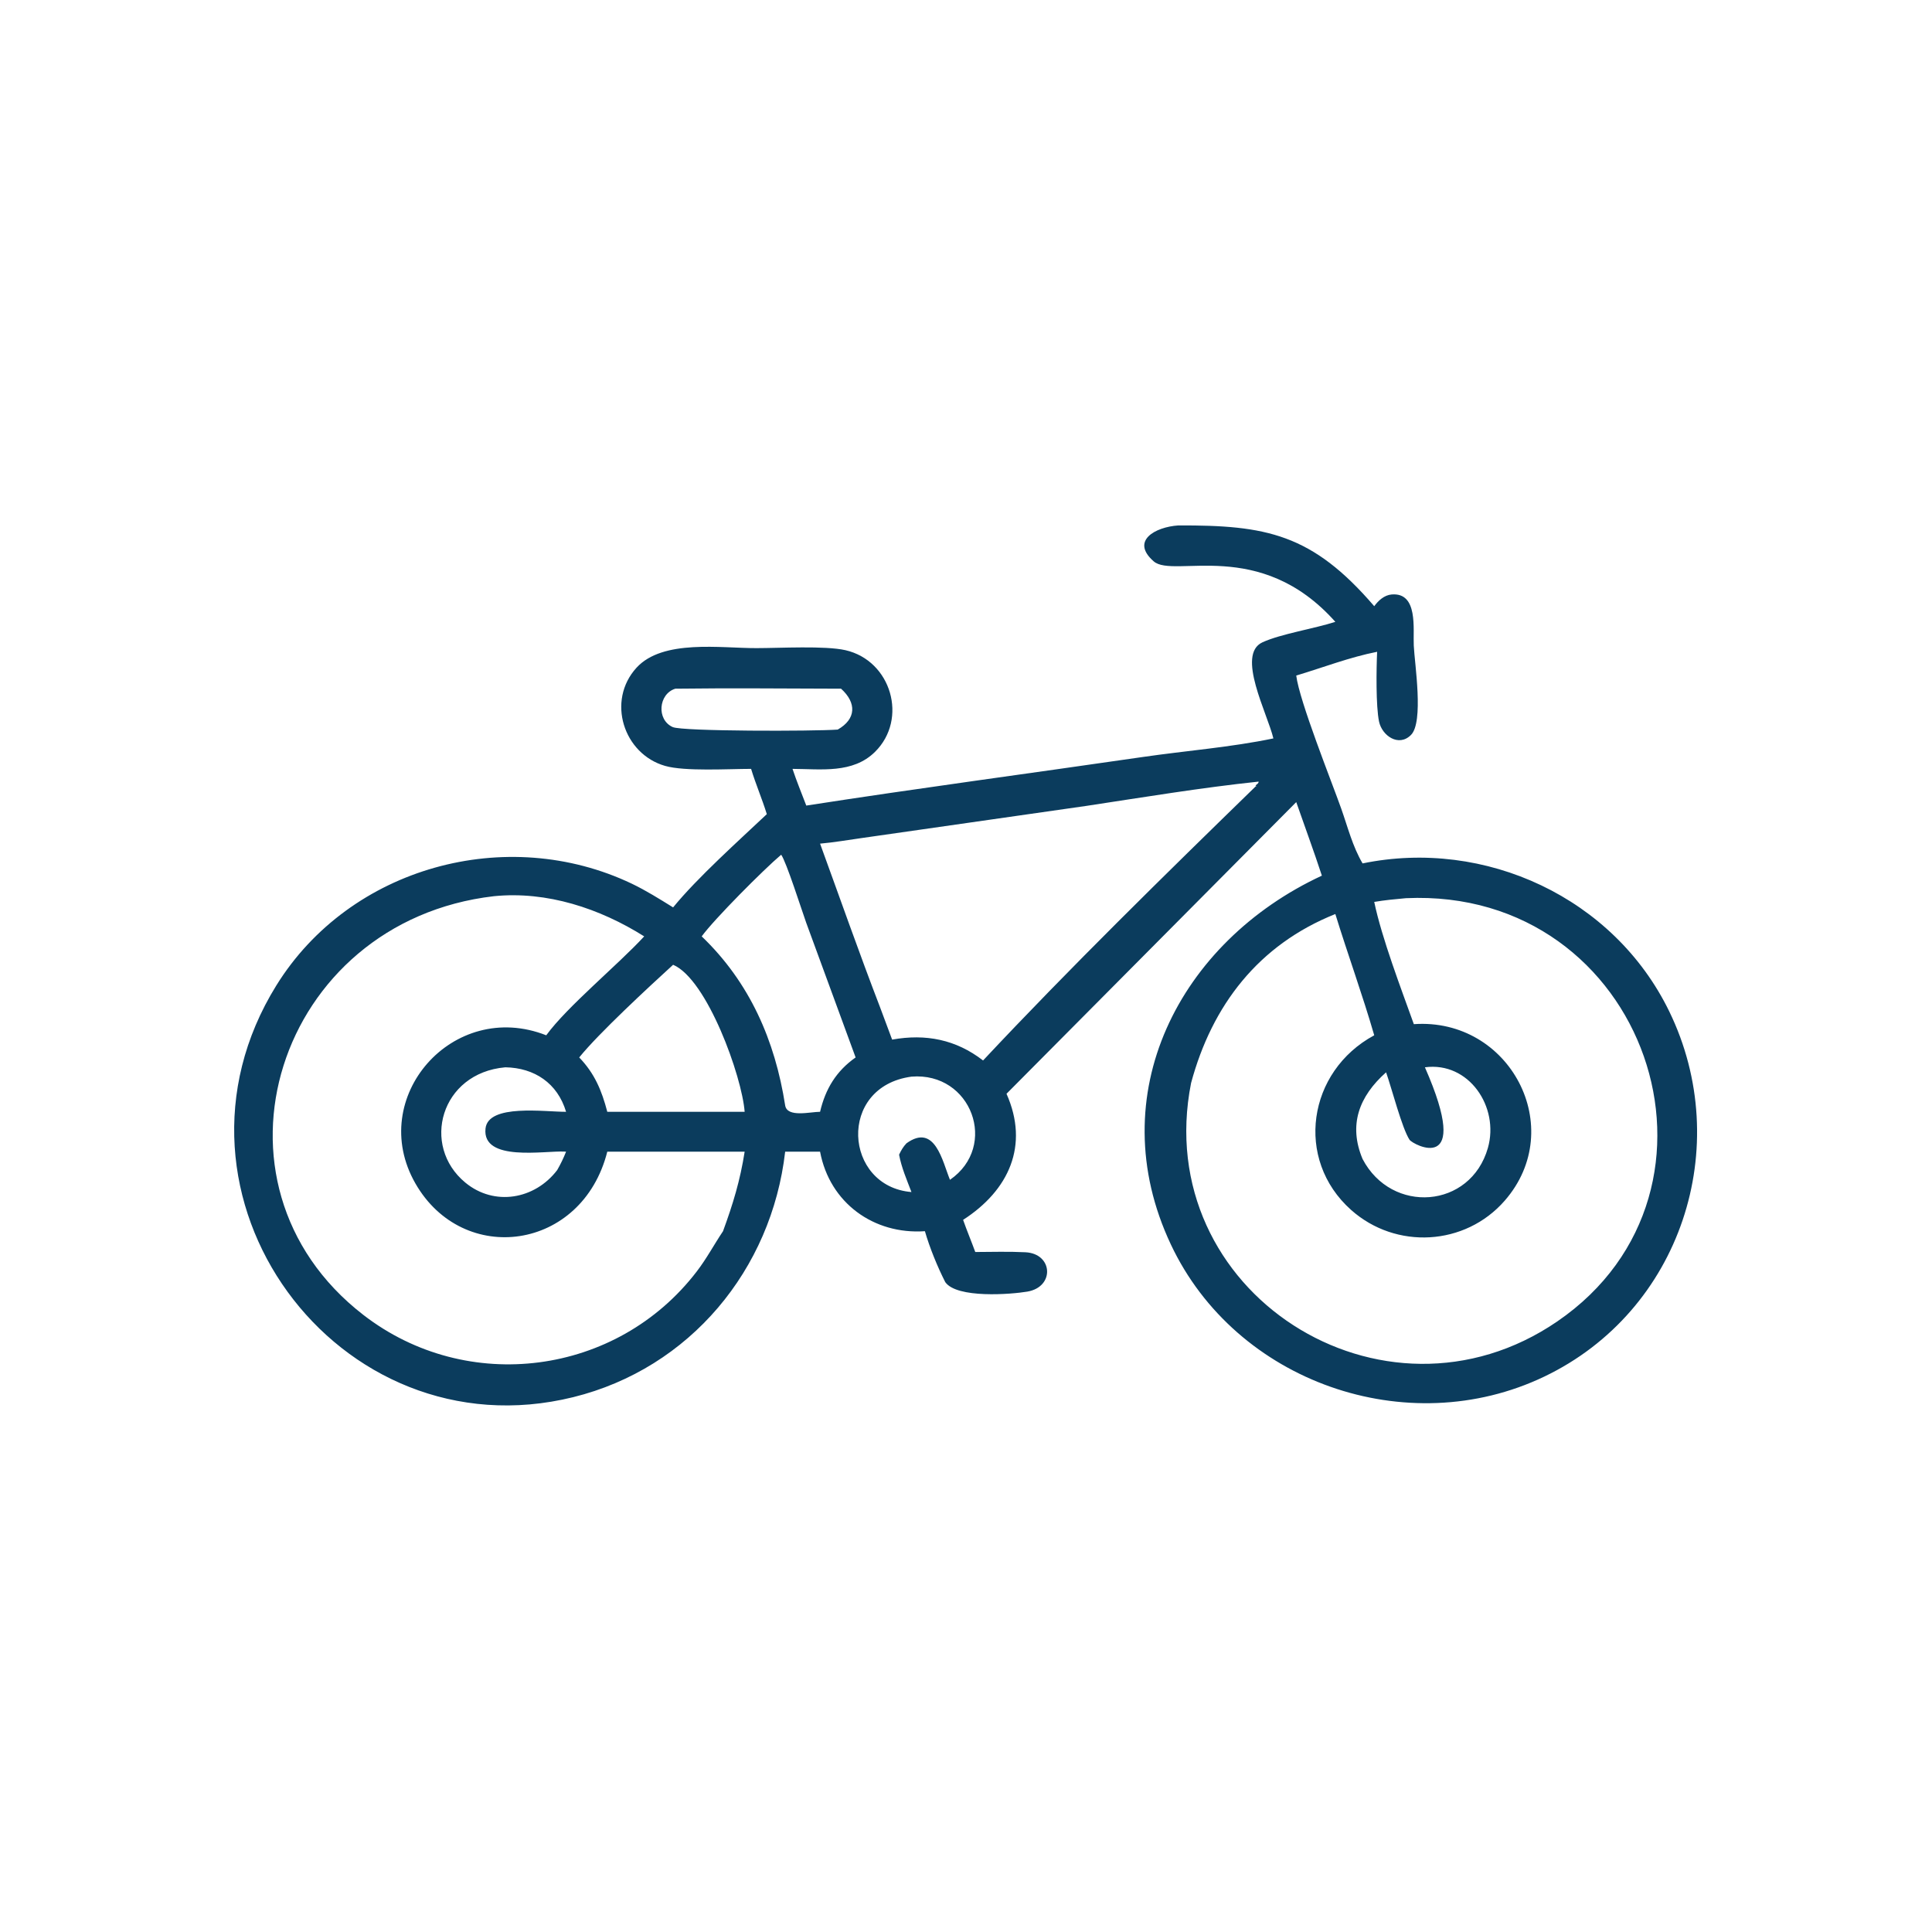
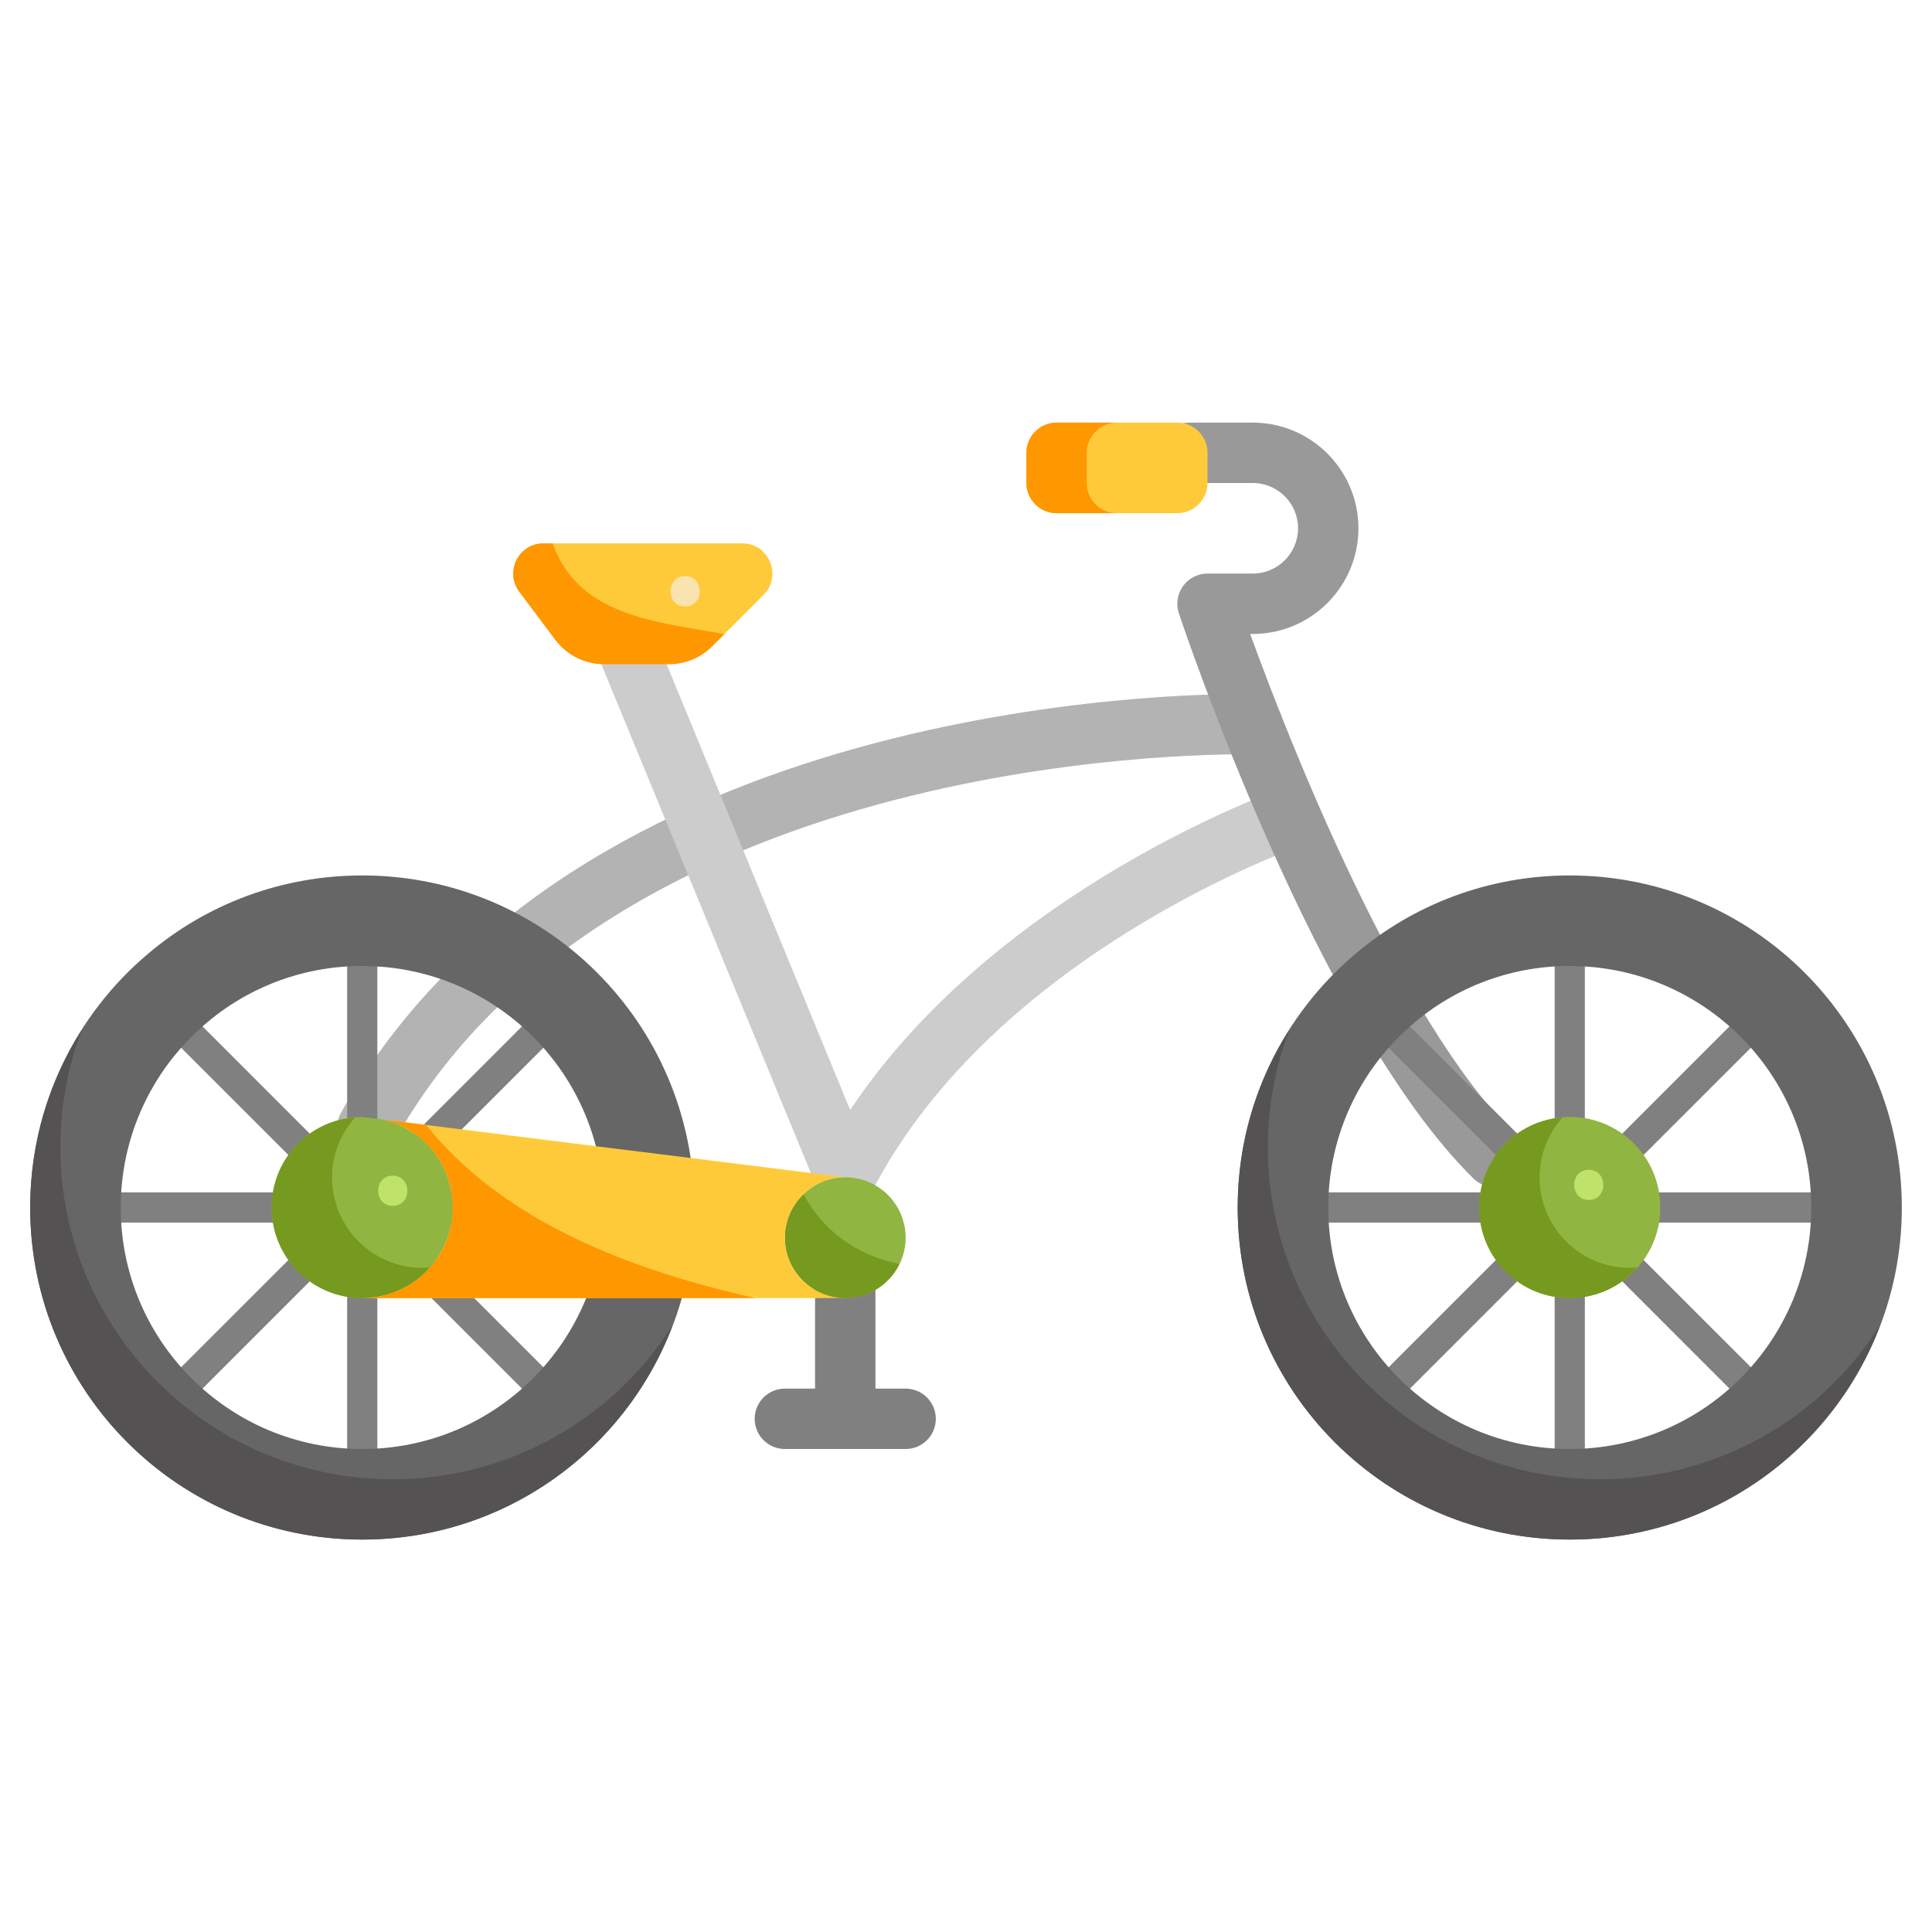
- <svg xmlns="http://www.w3.org/2000/svg" width="30" height="30" viewBox="0 0 30 30" fill="none">
-   <path d="M20.735 9.656C19.562 8.337 18.225 8.987 17.915 8.717C17.549 8.398 17.939 8.183 18.295 8.159C19.661 8.153 20.374 8.289 21.339 9.413C21.403 9.325 21.495 9.241 21.609 9.231C22.025 9.195 21.94 9.772 21.953 10.025C21.966 10.304 22.111 11.213 21.909 11.413C21.718 11.604 21.461 11.424 21.414 11.206C21.363 10.966 21.372 10.375 21.384 10.121C20.96 10.204 20.541 10.366 20.128 10.49C20.176 10.884 20.678 12.137 20.826 12.555C20.928 12.843 21.002 13.142 21.158 13.407C23.061 13.015 25.06 13.939 25.919 15.703C26.94 17.8 26.102 20.361 23.979 21.376C21.852 22.394 19.188 21.463 18.181 19.324C17.084 16.997 18.315 14.624 20.526 13.597C20.401 13.214 20.26 12.835 20.128 12.455L15.629 16.984C15.985 17.786 15.667 18.483 14.955 18.942C15.014 19.11 15.083 19.274 15.144 19.441C15.402 19.44 15.665 19.432 15.923 19.445C16.351 19.466 16.381 19.983 15.953 20.056C15.7 20.099 14.859 20.165 14.678 19.909C14.557 19.671 14.436 19.375 14.362 19.118C13.567 19.173 12.883 18.678 12.734 17.883H12.192C11.982 19.712 10.715 21.247 8.901 21.695C5.242 22.598 2.27 18.563 4.291 15.302C5.436 13.456 7.871 12.797 9.811 13.722C10.034 13.829 10.242 13.96 10.452 14.09C10.83 13.627 11.47 13.055 11.907 12.642C11.834 12.405 11.735 12.177 11.663 11.939C11.314 11.939 10.634 11.981 10.328 11.893C9.682 11.709 9.415 10.881 9.884 10.368C10.292 9.922 11.195 10.066 11.747 10.064C12.105 10.064 12.812 10.024 13.128 10.096C13.841 10.259 14.103 11.165 13.587 11.675C13.242 12.016 12.749 11.941 12.306 11.939C12.37 12.131 12.448 12.32 12.52 12.509C14.257 12.239 16.002 12.008 17.742 11.755C18.408 11.658 19.119 11.603 19.773 11.466C19.681 11.078 19.192 10.163 19.603 9.974C19.888 9.843 20.408 9.762 20.735 9.656ZM10.486 10.694C10.224 10.775 10.191 11.176 10.446 11.29C10.596 11.358 12.636 11.356 13.008 11.329C13.295 11.166 13.304 10.915 13.06 10.694C12.203 10.692 11.343 10.683 10.486 10.694ZM19.541 12.137C18.651 12.231 17.76 12.379 16.875 12.513L13.375 13.014C13.162 13.044 12.949 13.081 12.734 13.1C13.043 13.947 13.342 14.8 13.666 15.642L13.853 16.143C14.375 16.049 14.845 16.142 15.265 16.467C16.605 15.037 18.1 13.572 19.502 12.207L19.516 12.213L19.496 12.196C19.516 12.179 19.542 12.165 19.544 12.139L19.541 12.137ZM12.13 13.272C11.861 13.499 11.092 14.271 10.896 14.54C11.642 15.255 12.035 16.157 12.192 17.165C12.224 17.359 12.587 17.263 12.734 17.264C12.817 16.909 12.985 16.631 13.286 16.42L12.519 14.329C12.451 14.139 12.209 13.379 12.13 13.272ZM7.67 13.916C4.3 14.306 3.003 18.375 5.641 20.417C7.252 21.664 9.581 21.362 10.82 19.742C10.973 19.543 11.088 19.325 11.227 19.118C11.382 18.695 11.493 18.331 11.563 17.883H9.43C9.04 19.424 7.192 19.672 6.45 18.376C5.687 17.043 7.034 15.505 8.482 16.076C8.809 15.627 9.586 14.992 10.003 14.54C9.313 14.106 8.494 13.834 7.67 13.916ZM21.831 13.947C21.667 13.962 21.502 13.977 21.339 14.005C21.456 14.566 21.758 15.356 21.954 15.903C23.444 15.799 24.35 17.513 23.366 18.643C22.751 19.349 21.675 19.407 20.98 18.788C20.098 18.002 20.304 16.634 21.339 16.076C21.156 15.444 20.929 14.822 20.735 14.193C19.54 14.67 18.82 15.612 18.495 16.817C17.854 20.059 21.477 22.372 24.183 20.518C27.16 18.478 25.57 13.776 21.831 13.947ZM10.452 14.981C10.083 15.318 9.294 16.047 8.994 16.42C9.233 16.668 9.344 16.934 9.43 17.264H10.115H11.563C11.521 16.712 10.98 15.205 10.452 14.981ZM22.126 16.573C22.874 18.273 21.937 17.775 21.887 17.698C21.77 17.52 21.611 16.9 21.523 16.651C21.102 17.025 20.936 17.469 21.158 17.997C21.609 18.859 22.835 18.77 23.104 17.825C23.285 17.188 22.808 16.481 22.126 16.573ZM7.847 16.573C6.84 16.661 6.533 17.791 7.225 18.363C7.676 18.736 8.306 18.624 8.652 18.169C8.706 18.075 8.75 17.984 8.79 17.883L8.766 17.882C8.466 17.864 7.483 18.049 7.539 17.524C7.58 17.136 8.464 17.266 8.79 17.264C8.657 16.819 8.298 16.581 7.847 16.573ZM14.153 16.718C12.997 16.874 13.103 18.424 14.153 18.51C14.081 18.321 13.998 18.13 13.961 17.93C13.993 17.862 14.024 17.808 14.076 17.753C14.519 17.434 14.634 18.034 14.751 18.32C15.509 17.798 15.086 16.642 14.153 16.718Z" fill="#0B3C5D" />
+ <svg xmlns="http://www.w3.org/2000/svg" width="125" height="125" viewBox="0 0 125 125" fill="none">
+   <path d="M23.754 74.918C24.103 74.919 24.445 74.825 24.745 74.648C25.046 74.472 25.294 74.218 25.463 73.913C39.215 49.131 76.816 48.741 80.99 48.807H81.01C81.266 48.808 81.52 48.759 81.758 48.662C81.995 48.565 82.211 48.422 82.394 48.242C82.762 47.877 82.97 47.382 82.973 46.864C82.975 46.346 82.772 45.848 82.407 45.48C82.043 45.112 81.547 44.903 81.029 44.901C76.506 44.844 36.897 45.262 22.051 72.018C21.885 72.315 21.799 72.65 21.803 72.99C21.807 73.33 21.899 73.663 22.071 73.956C22.244 74.249 22.489 74.493 22.785 74.661C23.08 74.83 23.414 74.919 23.754 74.918Z" fill="#B3B3B3" />
+   <path d="M39.934 40.341C40.413 40.145 40.95 40.147 41.428 40.346C41.906 40.545 42.286 40.925 42.484 41.404L55.006 71.814C64.557 57.478 82.689 51.107 82.883 51.038L84.152 54.734C83.953 54.802 64.398 61.663 56.42 77.072L56.398 77.06C56.197 77.473 55.853 77.799 55.43 77.978C54.951 78.175 54.413 78.174 53.935 77.974C53.457 77.775 53.078 77.394 52.881 76.915L38.871 42.892C38.674 42.413 38.675 41.875 38.874 41.397C39.074 40.919 39.455 40.539 39.934 40.341Z" fill="#CCCCCC" />
+   <path d="M96.699 76.807C97.087 76.808 97.466 76.693 97.789 76.477C98.111 76.261 98.362 75.955 98.509 75.596C98.656 75.237 98.693 74.842 98.615 74.462C98.537 74.082 98.347 73.734 98.07 73.463C90.408 65.916 83.334 47.754 80.885 41.016H81.055C84.824 41.016 87.891 37.949 87.891 34.18C87.891 30.41 84.824 27.344 81.055 27.344H76.938C76.419 27.344 75.923 27.549 75.556 27.916C75.19 28.282 74.984 28.779 74.984 29.297C74.984 29.815 75.19 30.312 75.556 30.678C75.923 31.044 76.419 31.25 76.938 31.25H81.055C82.67 31.25 83.984 32.565 83.984 34.18C83.984 35.795 82.67 37.109 81.055 37.109H78.125C77.816 37.109 77.51 37.183 77.235 37.324C76.959 37.465 76.721 37.669 76.54 37.92C76.359 38.171 76.241 38.462 76.194 38.767C76.147 39.073 76.174 39.386 76.272 39.68C76.633 40.762 85.217 66.285 95.326 76.244C95.692 76.605 96.185 76.807 96.699 76.807Z" fill="#999999" />
+   <path d="M83.984 77.148H99.205L88.441 66.387L89.824 65.004L100.586 75.768V60.547H102.539V75.768L113.301 65.004L114.684 66.387L103.92 77.148H119.141V79.102H103.92L114.684 89.863L113.301 91.246L102.539 80.482V95.703H100.586V80.482L89.824 91.246L88.441 89.863L99.205 79.102H83.984V77.148ZM5.859 77.148H21.08L10.316 66.387L11.699 65.004L22.461 75.768V60.547H24.414V75.768L35.176 65.004L36.559 66.387L25.795 77.148H41.016V79.102H25.795L36.559 89.863L35.176 91.246L24.414 80.482V95.703H22.461V80.482L11.699 91.246L10.316 89.863L21.08 79.102H5.859V77.148ZM50.781 89.844H52.734V82.457C52.734 81.939 52.94 81.442 53.306 81.076C53.673 80.71 54.169 80.504 54.688 80.504C55.206 80.504 55.702 80.71 56.069 81.076C56.435 81.442 56.641 81.939 56.641 82.457V89.844H58.594C59.112 89.844 59.608 90.049 59.975 90.416C60.341 90.782 60.547 91.279 60.547 91.797C60.547 92.315 60.341 92.812 59.975 93.178C59.608 93.544 59.112 93.75 58.594 93.75H50.781C50.263 93.75 49.767 93.544 49.4 93.178C49.034 92.812 48.828 92.315 48.828 91.797C48.828 91.279 49.034 90.782 49.4 90.416C49.767 90.049 50.263 89.844 50.781 89.844Z" fill="#808080" />
+   <path d="M54.688 83.984C52.53 83.984 50.781 82.236 50.781 80.078C50.781 77.921 52.53 76.172 54.688 76.172C56.845 76.172 58.594 77.921 58.594 80.078C58.594 82.236 56.845 83.984 54.688 83.984Z" fill="#90B541" />
+   <path d="M51.99 77.268C53.234 79.602 55.381 81.21 58.184 81.78C57.866 82.438 57.37 82.993 56.752 83.383C56.133 83.773 55.418 83.981 54.688 83.985C52.539 83.985 50.781 82.227 50.781 80.079C50.781 78.975 51.25 77.981 51.99 77.268Z" fill="#76991F" />
+   <path d="M96.699 74.863C96.106 75.744 95.763 76.77 95.708 77.832C95.654 78.892 95.889 79.948 96.389 80.886C96.889 81.823 97.634 82.607 98.546 83.153C99.457 83.699 100.5 83.986 101.562 83.984C104.805 83.984 107.422 81.367 107.422 78.125C107.422 74.883 104.805 72.266 101.562 72.266C99.531 72.266 97.754 73.281 96.699 74.844V74.863Z" fill="#90B541" />
+   <path d="M101.562 93.75C92.93 93.75 85.938 86.758 85.938 78.125C85.938 73.731 87.754 69.746 90.684 66.914C93.593 64.076 97.499 62.492 101.562 62.5C110.195 62.5 117.188 69.492 117.188 78.125C117.188 86.758 110.195 93.75 101.562 93.75ZM87.715 61.699C83.047 65.625 80.078 71.523 80.078 78.125C80.078 90 89.688 99.609 101.562 99.609C113.438 99.609 123.047 90 123.047 78.125C123.047 66.25 113.438 56.641 101.562 56.641C96.289 56.641 91.445 58.535 87.715 61.699Z" fill="#666666" />
+   <path d="M80.078 78.126C80.078 90.001 89.688 99.61 101.563 99.61C110.762 99.61 118.594 93.848 121.641 85.743C119.708 88.8 117.032 91.318 113.862 93.06C110.692 94.802 107.133 95.711 103.516 95.704C91.641 95.704 82.031 86.094 82.031 74.219C82.031 71.543 82.519 68.965 83.438 66.602C81.309 69.922 80.078 73.887 80.078 78.126Z" fill="#545252" />
+   <path d="M23.438 93.75C14.805 93.75 7.812 86.758 7.812 78.125C7.812 73.731 9.629 69.746 12.559 66.914C15.468 64.076 19.373 62.492 23.438 62.5C32.07 62.5 39.062 69.492 39.062 78.125C39.062 86.758 32.07 93.75 23.438 93.75ZM9.59 61.699C4.922 65.625 1.953 71.523 1.953 78.125C1.953 90 11.562 99.609 23.438 99.609C35.312 99.609 44.922 90 44.922 78.125C44.922 66.25 35.312 56.641 23.438 56.641C18.164 56.641 13.32 58.535 9.59 61.699Z" fill="#666666" />
+   <path d="M1.953 78.126C1.953 90.001 11.562 99.61 23.438 99.61C32.637 99.61 40.469 93.848 43.516 85.743C41.583 88.8 38.907 91.318 35.737 93.06C32.567 94.802 29.008 95.711 25.391 95.704C13.516 95.704 3.906 86.094 3.906 74.219C3.906 71.543 4.395 68.965 5.313 66.602C3.184 69.922 1.953 73.887 1.953 78.126Z" fill="#545252" />
+   <path d="M68.359 27.344C67.285 27.344 66.406 28.223 66.406 29.297V31.25C66.406 32.324 67.285 33.203 68.359 33.203H76.172C77.246 33.203 78.125 32.324 78.125 31.25V29.297C78.125 28.223 77.246 27.344 76.172 27.344H68.359Z" fill="#FFCA3A" />
+   <path d="M66.406 29.297V31.25C66.406 32.324 67.285 33.203 68.359 33.203H72.266C71.191 33.203 70.312 32.324 70.312 31.25V29.297C70.312 28.223 71.191 27.344 72.266 27.344H68.359C67.285 27.344 66.406 28.223 66.406 29.297Z" fill="#FF9700" />
+   <path d="M35.156 35.156C33.555 35.156 32.637 36.992 33.594 38.281L35.938 41.406C36.68 42.383 37.832 42.969 39.062 42.969H43.301C44.336 42.969 45.332 42.559 46.074 41.816L49.395 38.496C50.625 37.266 49.766 35.156 48.027 35.156H35.156Z" fill="#FFCA3A" />
+   <path d="M35.156 35.156H35.758C37.418 39.836 42.305 40.215 46.867 41.023L46.074 41.816C45.332 42.559 44.336 42.969 43.301 42.969H39.062C37.832 42.969 36.68 42.383 35.938 41.406L33.594 38.281C32.637 36.992 33.555 35.156 35.156 35.156Z" fill="#FF9700" />
+   <path d="M23.438 72.266C20.195 72.266 17.578 74.883 17.578 78.125C17.578 81.367 20.195 83.984 23.438 83.984C26.68 83.984 29.297 81.367 29.297 78.125C29.297 75.352 27.402 73.047 24.824 72.441L23.438 72.266Z" fill="#90B541" />
+   <path d="M17.578 78.126C17.578 81.368 20.195 83.985 23.438 83.985C25.195 83.985 26.758 83.223 27.812 81.993C27.656 82.032 27.5 82.032 27.344 82.032C24.102 82.032 21.484 79.415 21.484 76.172C21.484 74.688 22.051 73.34 22.969 72.305C19.941 72.52 17.578 75.04 17.578 78.126ZM95.703 78.126C95.703 81.368 98.32 83.985 101.563 83.985C103.32 83.985 104.883 83.223 105.938 81.993C105.781 82.032 105.625 82.032 105.469 82.032C102.227 82.032 99.609 79.415 99.609 76.172C99.609 74.688 100.176 73.34 101.094 72.305C98.066 72.52 95.703 75.04 95.703 78.126Z" fill="#76991F" />
+   <path d="M44.121 83.984H54.688C52.539 83.984 50.781 82.226 50.781 80.078C50.781 77.929 52.539 76.172 54.688 76.172L44.688 74.922L38.555 74.16L24.824 72.441C26.102 72.744 27.24 73.47 28.053 74.502C28.865 75.534 29.303 76.811 29.297 78.125C29.297 81.367 26.68 83.984 23.438 83.984H44.121Z" fill="#FFCA3A" />
+   <path d="M29.297 78.125C29.297 75.351 27.402 73.047 24.824 72.441L27.568 72.785C32.432 78.849 40.348 82.074 48.852 83.984H23.438C26.68 83.984 29.297 81.367 29.297 78.125Z" fill="#FF9700" />
+   <path d="M102.793 75.684C104.049 75.684 104.053 77.637 102.793 77.637C101.537 77.637 101.535 75.684 102.793 75.684ZM25.412 76.066C26.668 76.066 26.672 78.019 25.412 78.019C24.154 78.019 24.152 76.066 25.412 76.066Z" fill="#BFE26A" />
+   <path d="M44.328 37.28C45.584 37.28 45.586 39.233 44.328 39.233C43.07 39.233 43.068 37.28 44.328 37.28Z" fill="#F9E4AF" />
</svg>
